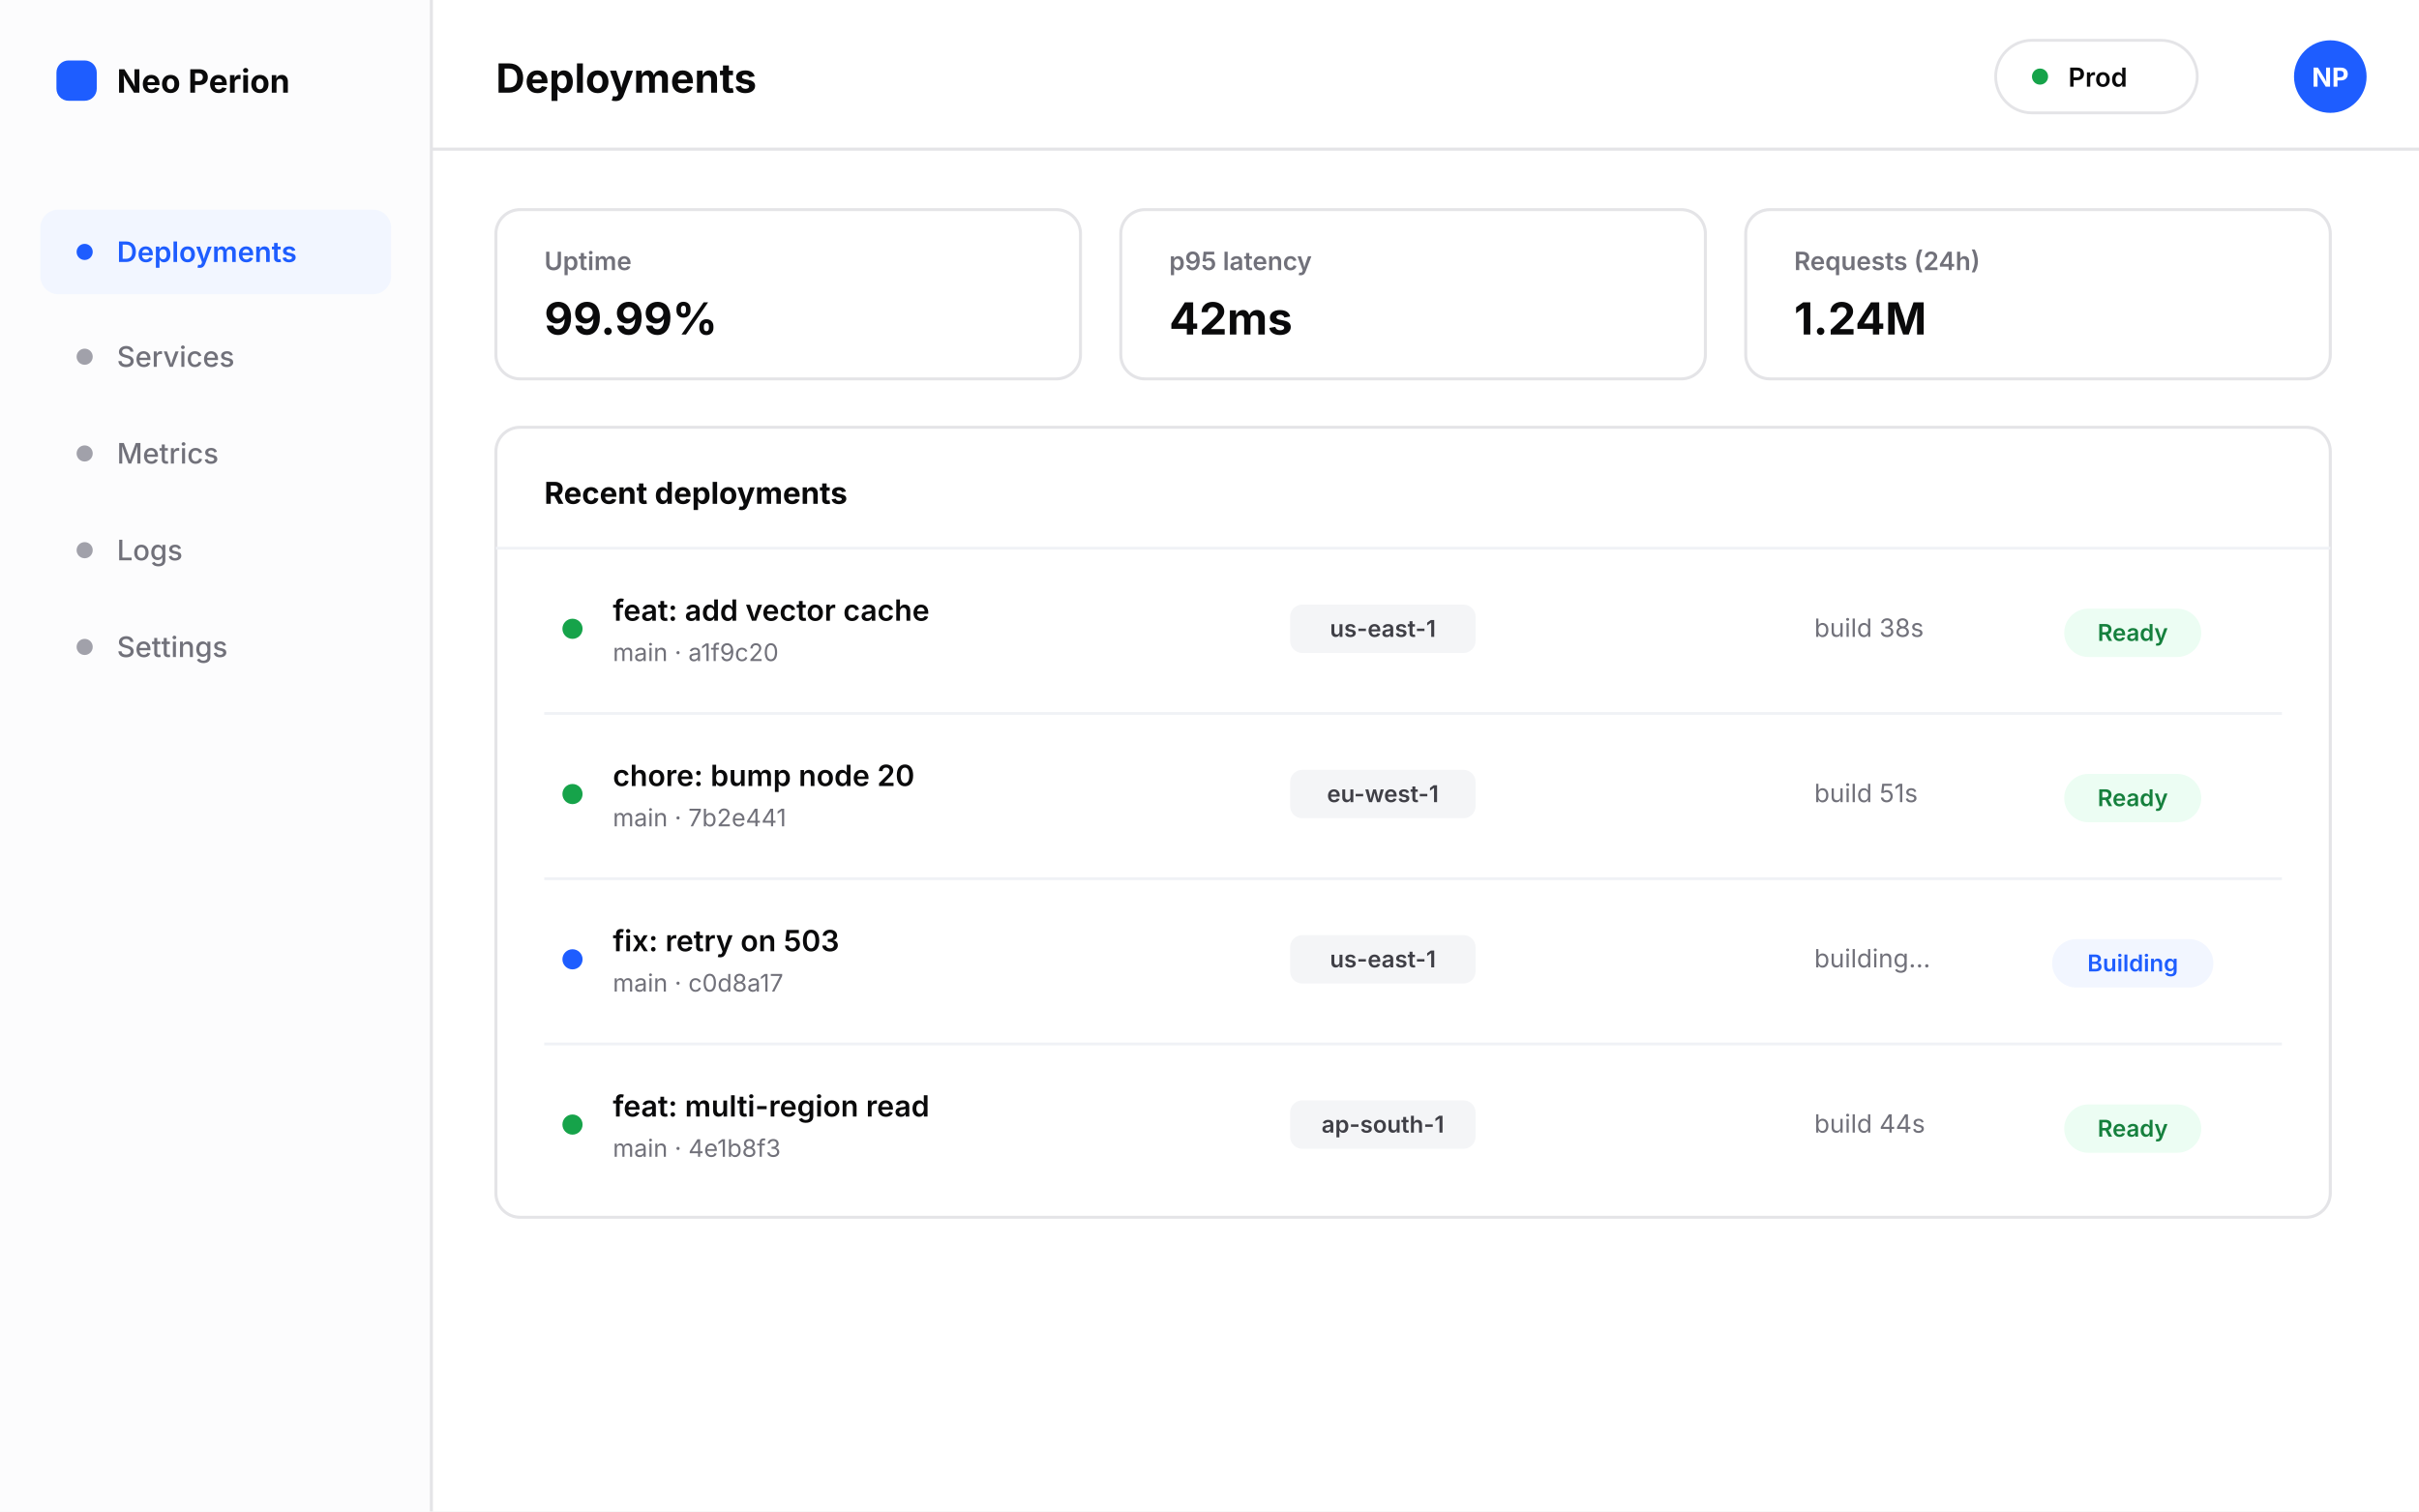
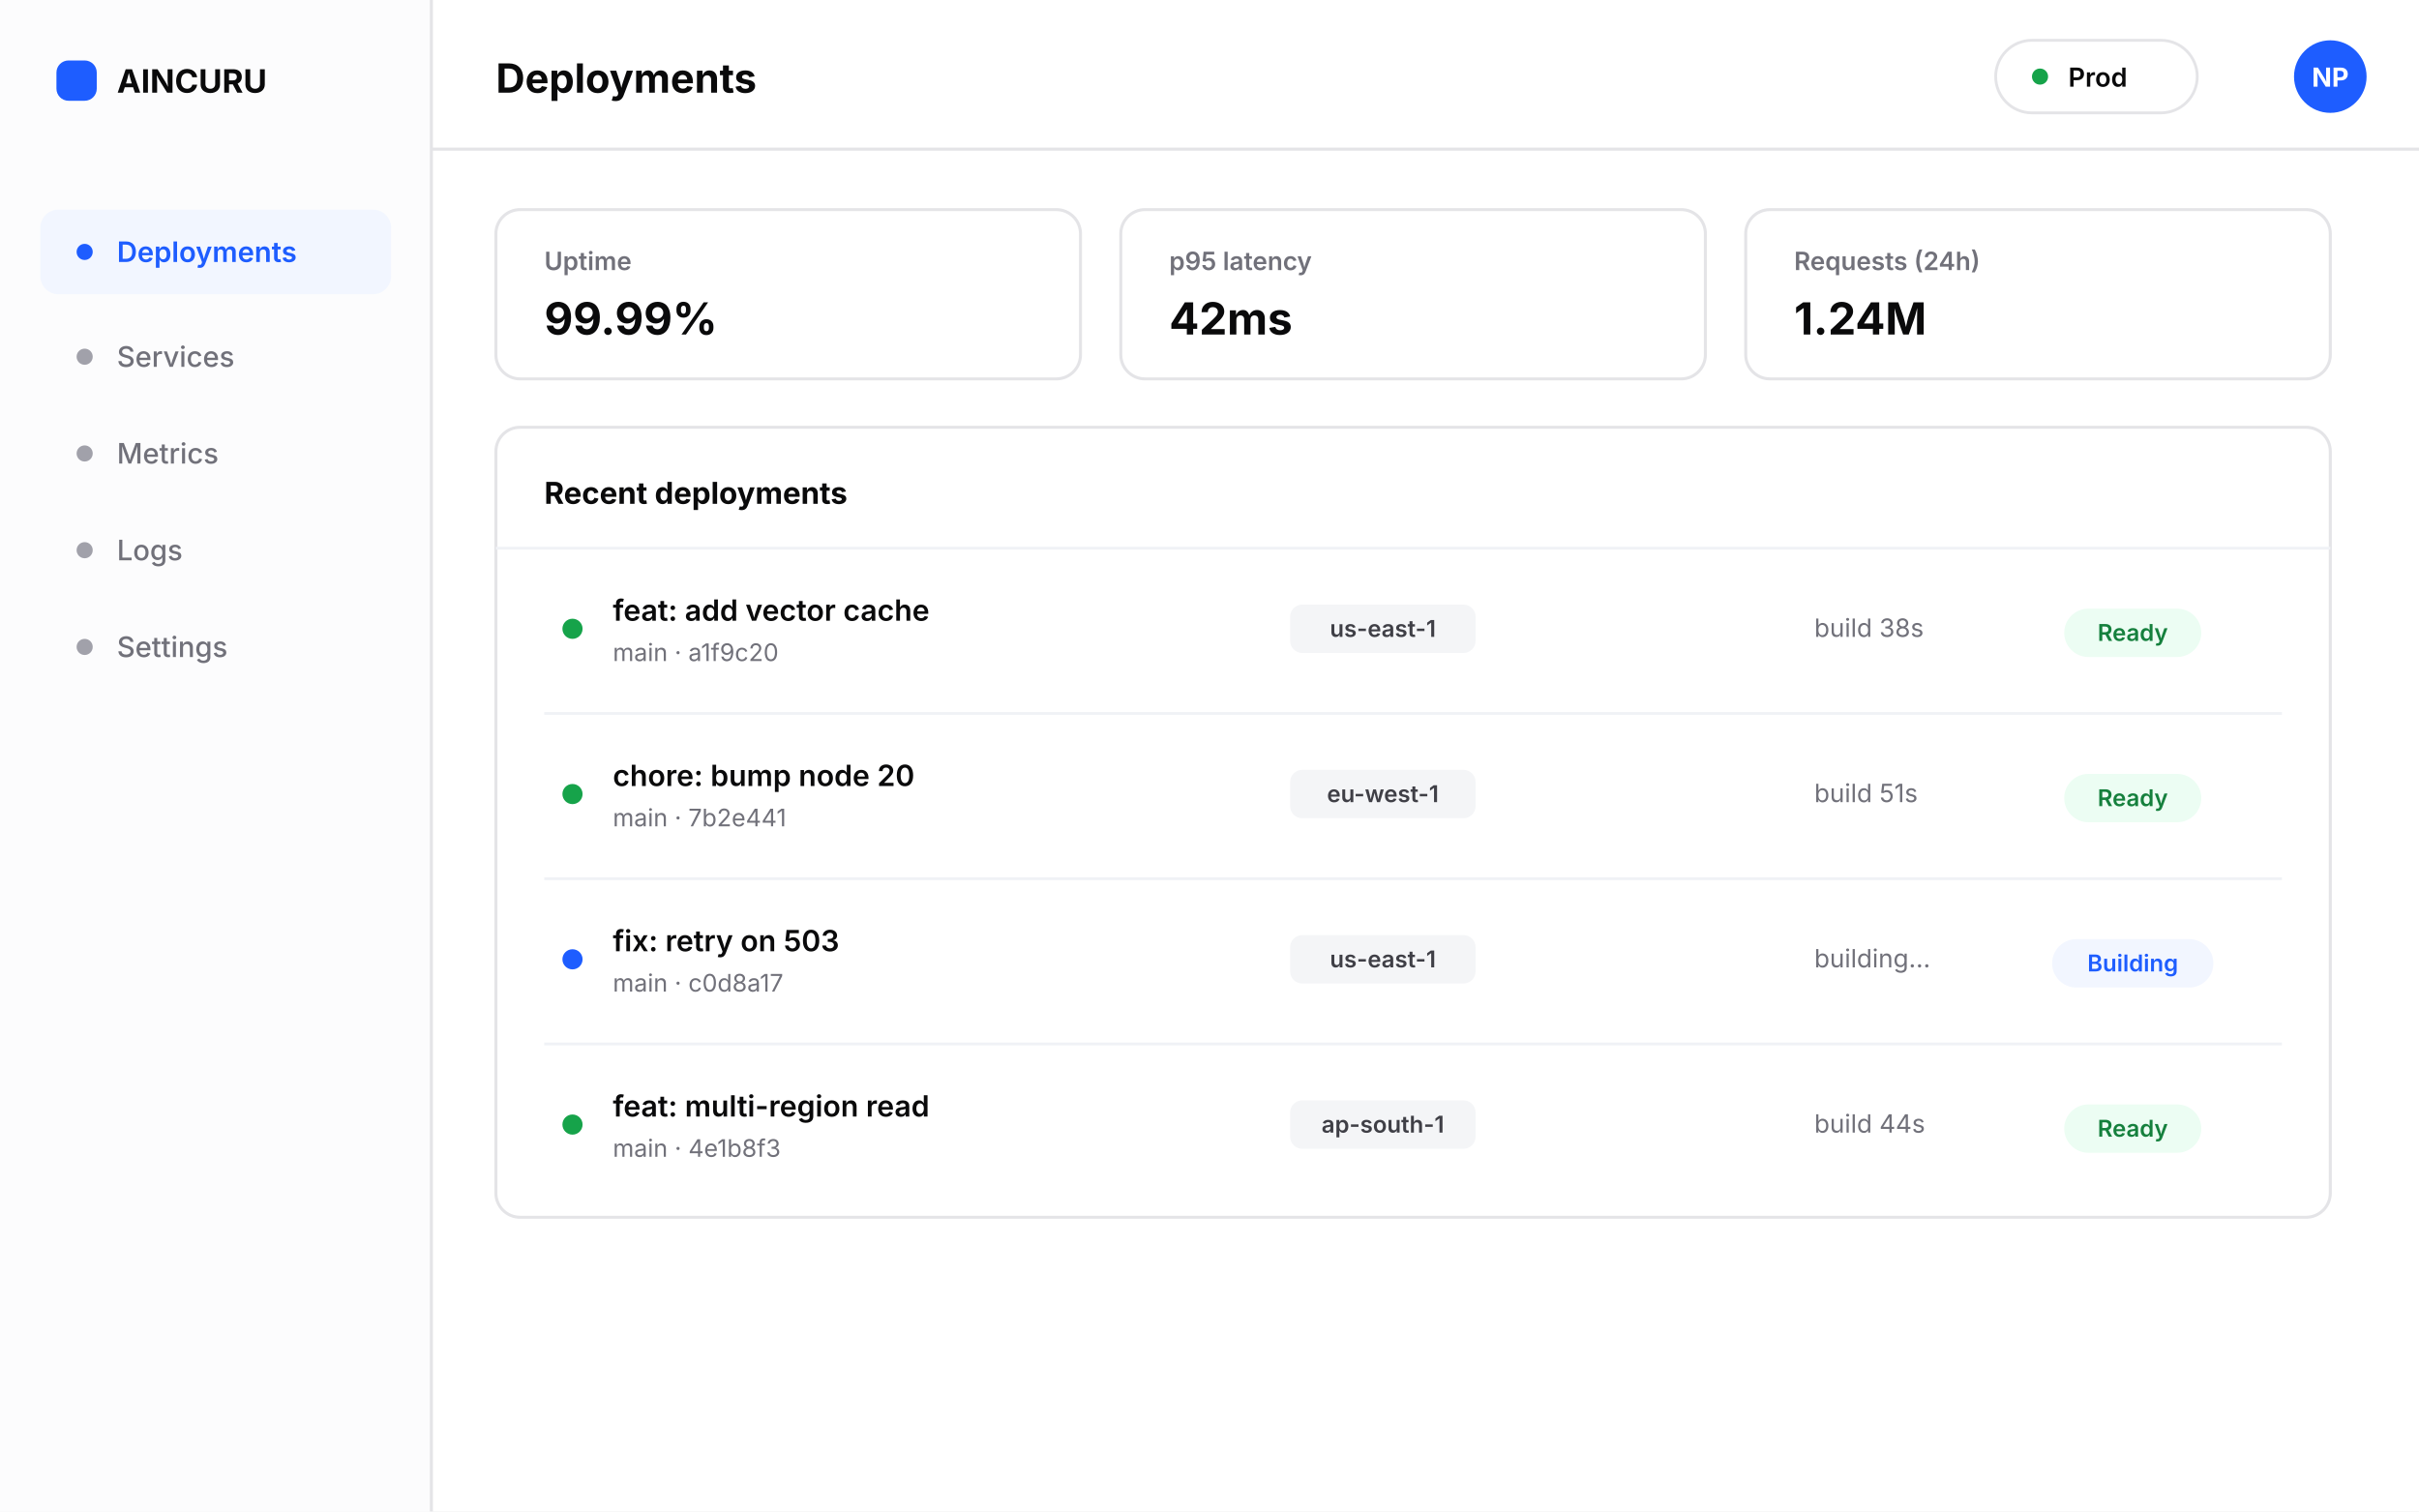
<svg xmlns="http://www.w3.org/2000/svg" width="1200" height="750" viewBox="0 0 1200 750" font-family="Inter, system-ui, sans-serif">
  <rect width="1200" height="750" fill="#FFFFFF" />
  <rect x="0" y="0" width="214" height="750" fill="#FCFCFD" />
  <line x1="214" y1="0" x2="214" y2="750" stroke="#E4E4E7" stroke-width="1.5" />
  <rect x="28" y="30" width="20" height="20" rx="6" fill="#1E5DFF" />
-   <text x="58" y="46" fill="#0A0A0B" font-size="16" font-weight="700">Neo Perion</text>
+   <text x="58" y="46" fill="#0A0A0B" font-size="16" font-weight="700">AINCURU</text>
  <rect x="20" y="104" width="174" height="42" rx="9" fill="#F2F6FF" />
  <circle cx="42" cy="125" r="4" fill="#1E5DFF" />
  <text x="58" y="130" fill="#1E5DFF" font-size="14" font-weight="600">Deployments</text>
  <circle cx="42" cy="177" r="4" fill="#A1A1AA" />
  <text x="58" y="182" fill="#71717A" font-size="14" font-weight="500">Services</text>
  <circle cx="42" cy="225" r="4" fill="#A1A1AA" />
  <text x="58" y="230" fill="#71717A" font-size="14" font-weight="500">Metrics</text>
  <circle cx="42" cy="273" r="4" fill="#A1A1AA" />
  <text x="58" y="278" fill="#71717A" font-size="14" font-weight="500">Logs</text>
  <circle cx="42" cy="321" r="4" fill="#A1A1AA" />
  <text x="58" y="326" fill="#71717A" font-size="14" font-weight="500">Settings</text>
  <line x1="214" y1="74" x2="1200" y2="74" stroke="#E4E4E7" stroke-width="1.5" />
  <text x="246" y="46" fill="#0A0A0B" font-size="20" font-weight="700">Deployments</text>
  <rect x="990" y="20" width="100" height="36" rx="18" fill="#FFFFFF" stroke="#E4E4E7" stroke-width="1.4" />
  <circle cx="1012" cy="38" r="4" fill="#16A34A" />
  <text x="1026" y="43" fill="#0A0A0B" font-size="13" font-weight="600">Prod</text>
  <circle cx="1156" cy="38" r="18" fill="#1E5DFF" />
  <text x="1156" y="43" text-anchor="middle" fill="#FFFFFF" font-size="13" font-weight="700">NP</text>
  <g>
    <rect x="246" y="104" width="290" height="84" rx="12" fill="#FFFFFF" stroke="#E4E4E7" stroke-width="1.5" />
    <text x="270" y="134" fill="#71717A" font-size="12.5" font-weight="600">Uptime</text>
    <text x="270" y="166" fill="#0A0A0B" font-size="22" font-weight="700">99.99%</text>
  </g>
  <g>
    <rect x="556" y="104" width="290" height="84" rx="12" fill="#FFFFFF" stroke="#E4E4E7" stroke-width="1.5" />
    <text x="580" y="134" fill="#71717A" font-size="12.5" font-weight="600">p95 latency</text>
    <text x="580" y="166" fill="#0A0A0B" font-size="22" font-weight="700">42ms</text>
  </g>
  <g>
    <rect x="866" y="104" width="290" height="84" rx="12" fill="#FFFFFF" stroke="#E4E4E7" stroke-width="1.5" />
    <text x="890" y="134" fill="#71717A" font-size="12.5" font-weight="600">Requests (24h)</text>
    <text x="890" y="166" fill="#0A0A0B" font-size="22" font-weight="700">1.24M</text>
  </g>
  <rect x="246" y="212" width="910" height="392" rx="12" fill="#FFFFFF" stroke="#E4E4E7" stroke-width="1.5" />
  <text x="270" y="250" fill="#0A0A0B" font-size="15" font-weight="700">Recent deployments</text>
  <line x1="246" y1="272" x2="1156" y2="272" stroke="#F0F2F6" stroke-width="1.4" />
  <g>
    <circle cx="284" cy="312" r="5" fill="#16A34A" />
    <text x="304" y="308" fill="#0A0A0B" font-size="14.5" font-weight="600">feat: add vector cache</text>
    <text x="304" y="328" fill="#71717A" font-size="12">main · a1f9c20</text>
    <rect x="640" y="300" width="92" height="24" rx="6" fill="#F4F5F7" />
    <text x="686" y="316" text-anchor="middle" fill="#3F3F46" font-size="11.5" font-weight="600">us-east-1</text>
    <text x="900" y="316" fill="#71717A" font-size="12.5">build 38s</text>
    <rect x="1024" y="302" width="68" height="24" rx="12" fill="#ECFDF3" />
    <text x="1058" y="318" text-anchor="middle" fill="#15803D" font-size="11.5" font-weight="600">Ready</text>
    <line x1="270" y1="354" x2="1132" y2="354" stroke="#F0F2F6" stroke-width="1.4" />
  </g>
  <g>
    <circle cx="284" cy="394" r="5" fill="#16A34A" />
    <text x="304" y="390" fill="#0A0A0B" font-size="14.5" font-weight="600">chore: bump node 20</text>
    <text x="304" y="410" fill="#71717A" font-size="12">main · 7b2e441</text>
    <rect x="640" y="382" width="92" height="24" rx="6" fill="#F4F5F7" />
    <text x="686" y="398" text-anchor="middle" fill="#3F3F46" font-size="11.5" font-weight="600">eu-west-1</text>
    <text x="900" y="398" fill="#71717A" font-size="12.5">build 51s</text>
    <rect x="1024" y="384" width="68" height="24" rx="12" fill="#ECFDF3" />
    <text x="1058" y="400" text-anchor="middle" fill="#15803D" font-size="11.5" font-weight="600">Ready</text>
    <line x1="270" y1="436" x2="1132" y2="436" stroke="#F0F2F6" stroke-width="1.4" />
  </g>
  <g>
    <circle cx="284" cy="476" r="5" fill="#1E5DFF" />
    <text x="304" y="472" fill="#0A0A0B" font-size="14.5" font-weight="600">fix: retry on 503</text>
    <text x="304" y="492" fill="#71717A" font-size="12">main · c0d8a17</text>
    <rect x="640" y="464" width="92" height="24" rx="6" fill="#F4F5F7" />
    <text x="686" y="480" text-anchor="middle" fill="#3F3F46" font-size="11.5" font-weight="600">us-east-1</text>
    <text x="900" y="480" fill="#71717A" font-size="12.5">building…</text>
    <rect x="1018" y="466" width="80" height="24" rx="12" fill="#F2F6FF" />
    <text x="1058" y="482" text-anchor="middle" fill="#1E5DFF" font-size="11.5" font-weight="600">Building</text>
    <line x1="270" y1="518" x2="1132" y2="518" stroke="#F0F2F6" stroke-width="1.4" />
  </g>
  <g>
    <circle cx="284" cy="558" r="5" fill="#16A34A" />
    <text x="304" y="554" fill="#0A0A0B" font-size="14.5" font-weight="600">feat: multi-region read</text>
    <text x="304" y="574" fill="#71717A" font-size="12">main · 4e1b8f3</text>
    <rect x="640" y="546" width="92" height="24" rx="6" fill="#F4F5F7" />
    <text x="686" y="562" text-anchor="middle" fill="#3F3F46" font-size="11.5" font-weight="600">ap-south-1</text>
    <text x="900" y="562" fill="#71717A" font-size="12.5">build 44s</text>
    <rect x="1024" y="548" width="68" height="24" rx="12" fill="#ECFDF3" />
    <text x="1058" y="564" text-anchor="middle" fill="#15803D" font-size="11.5" font-weight="600">Ready</text>
  </g>
</svg>
